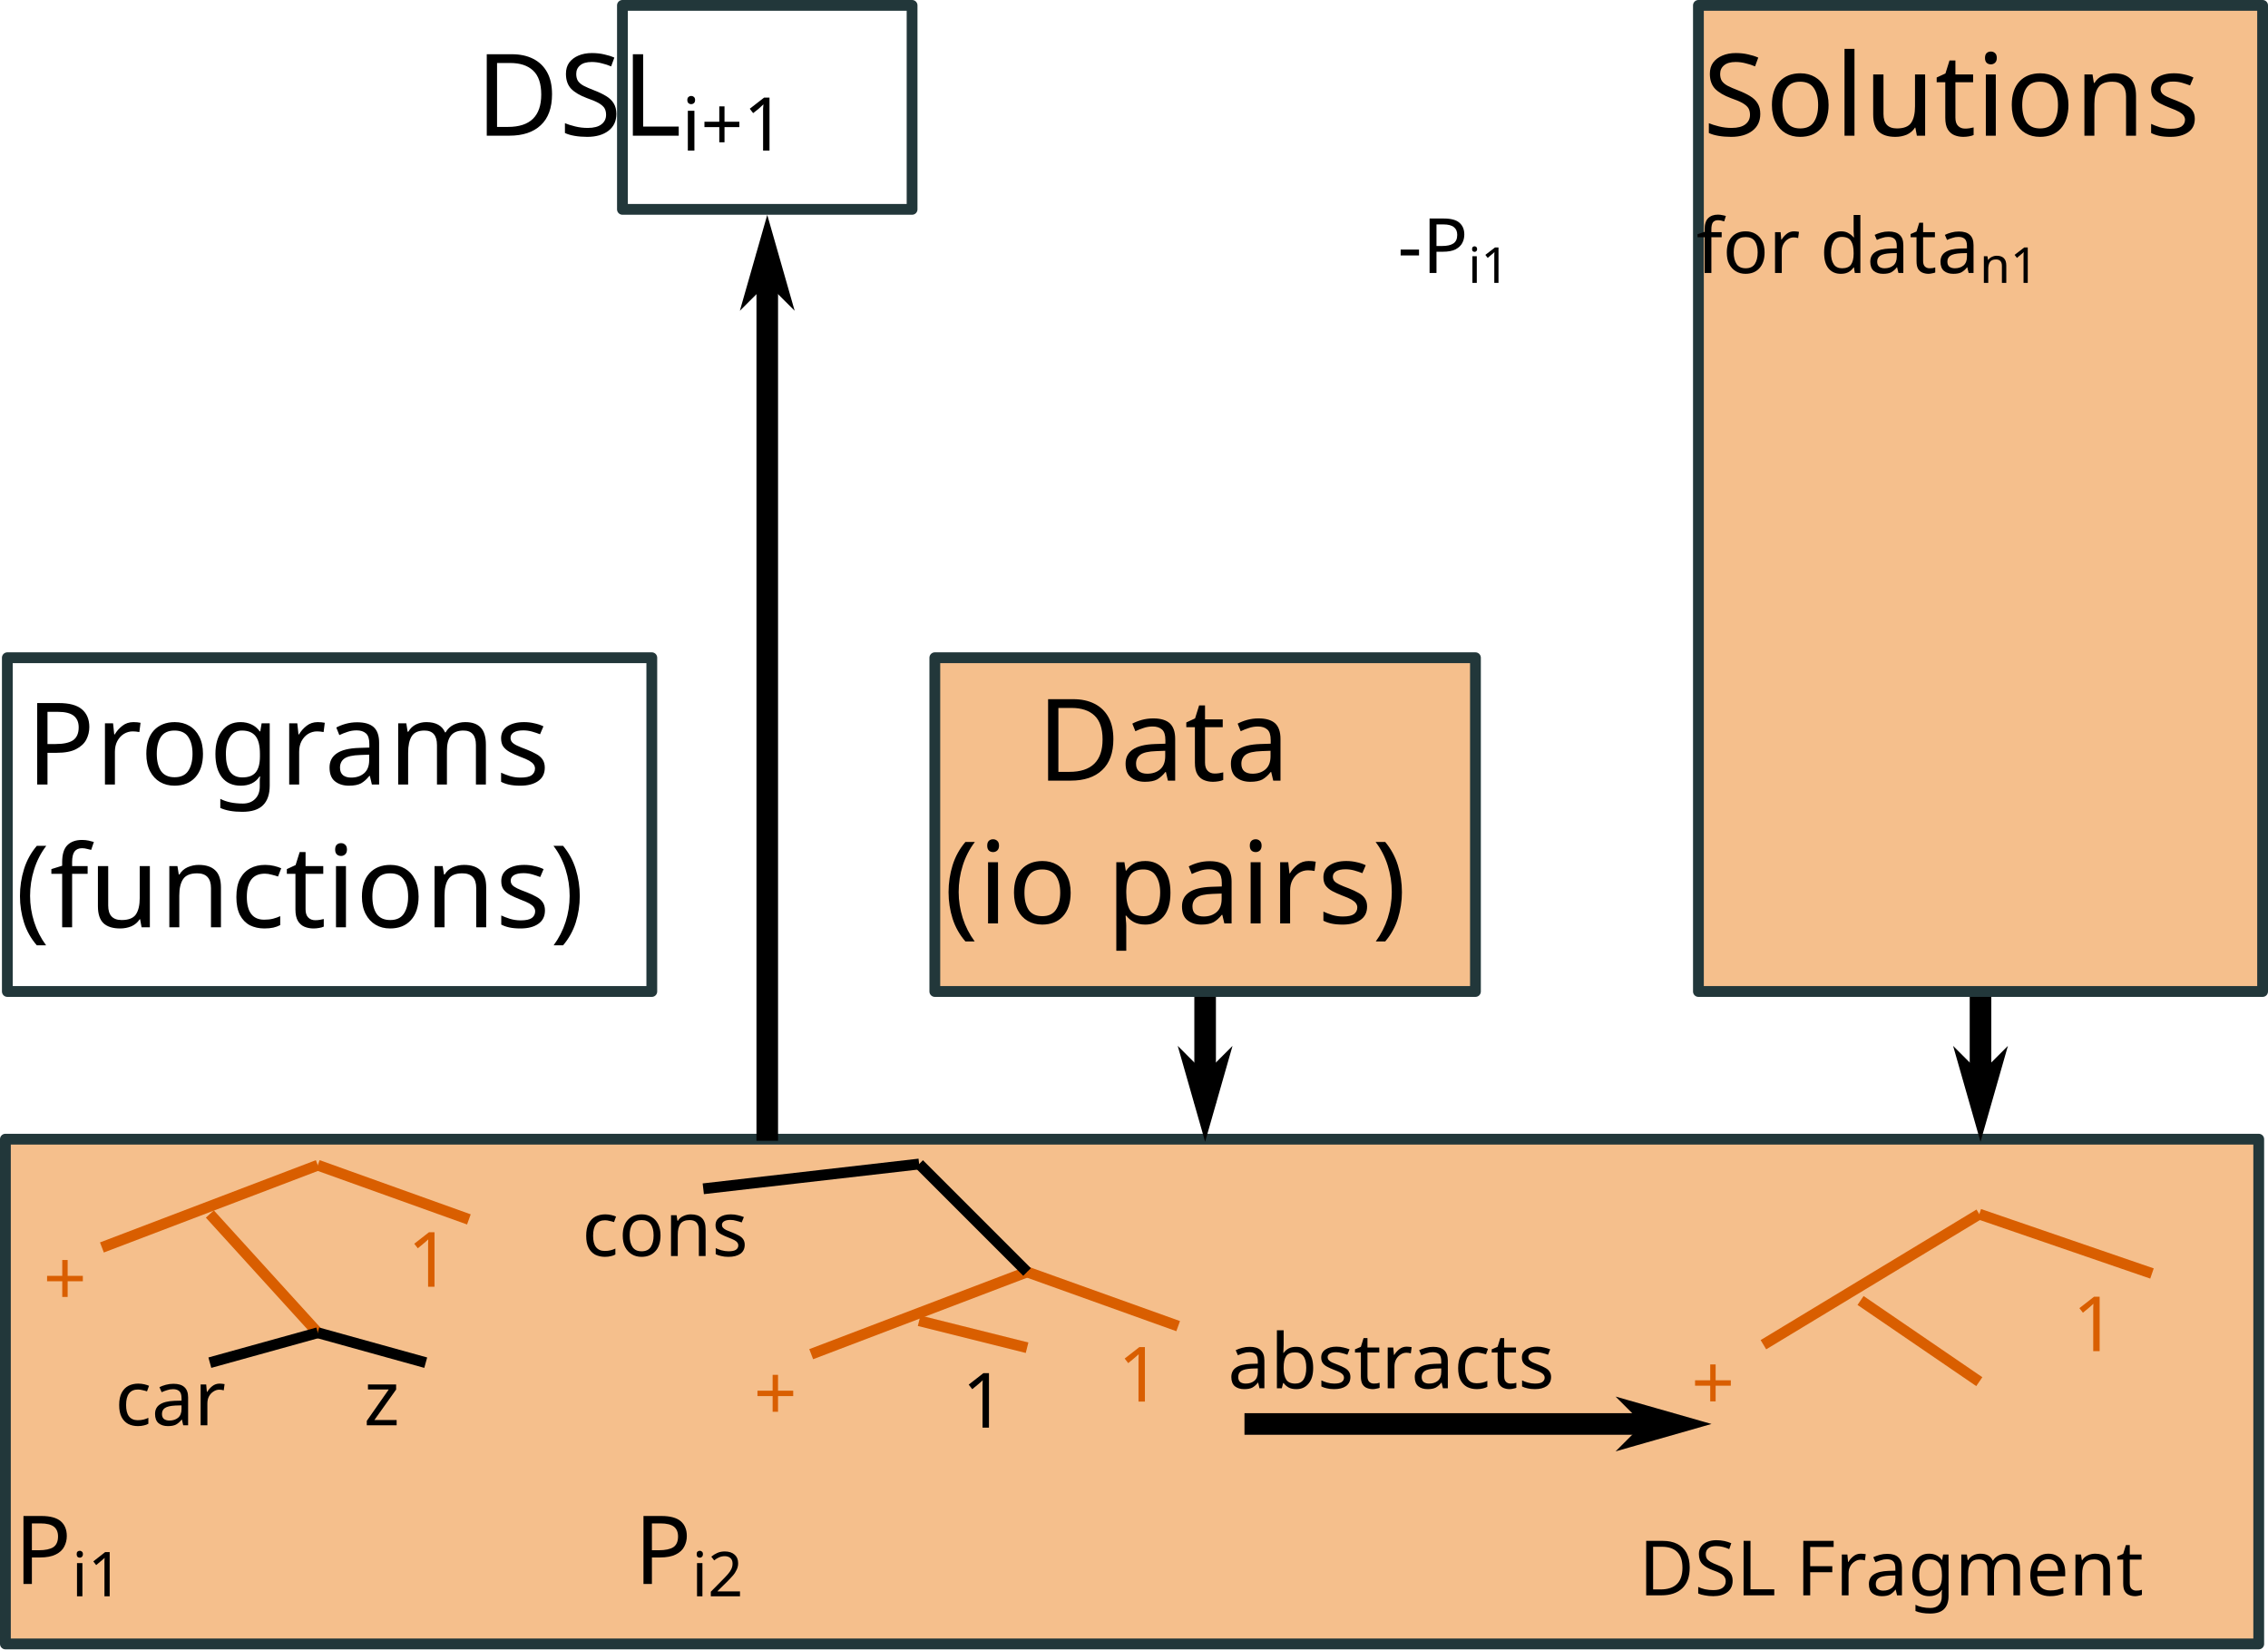
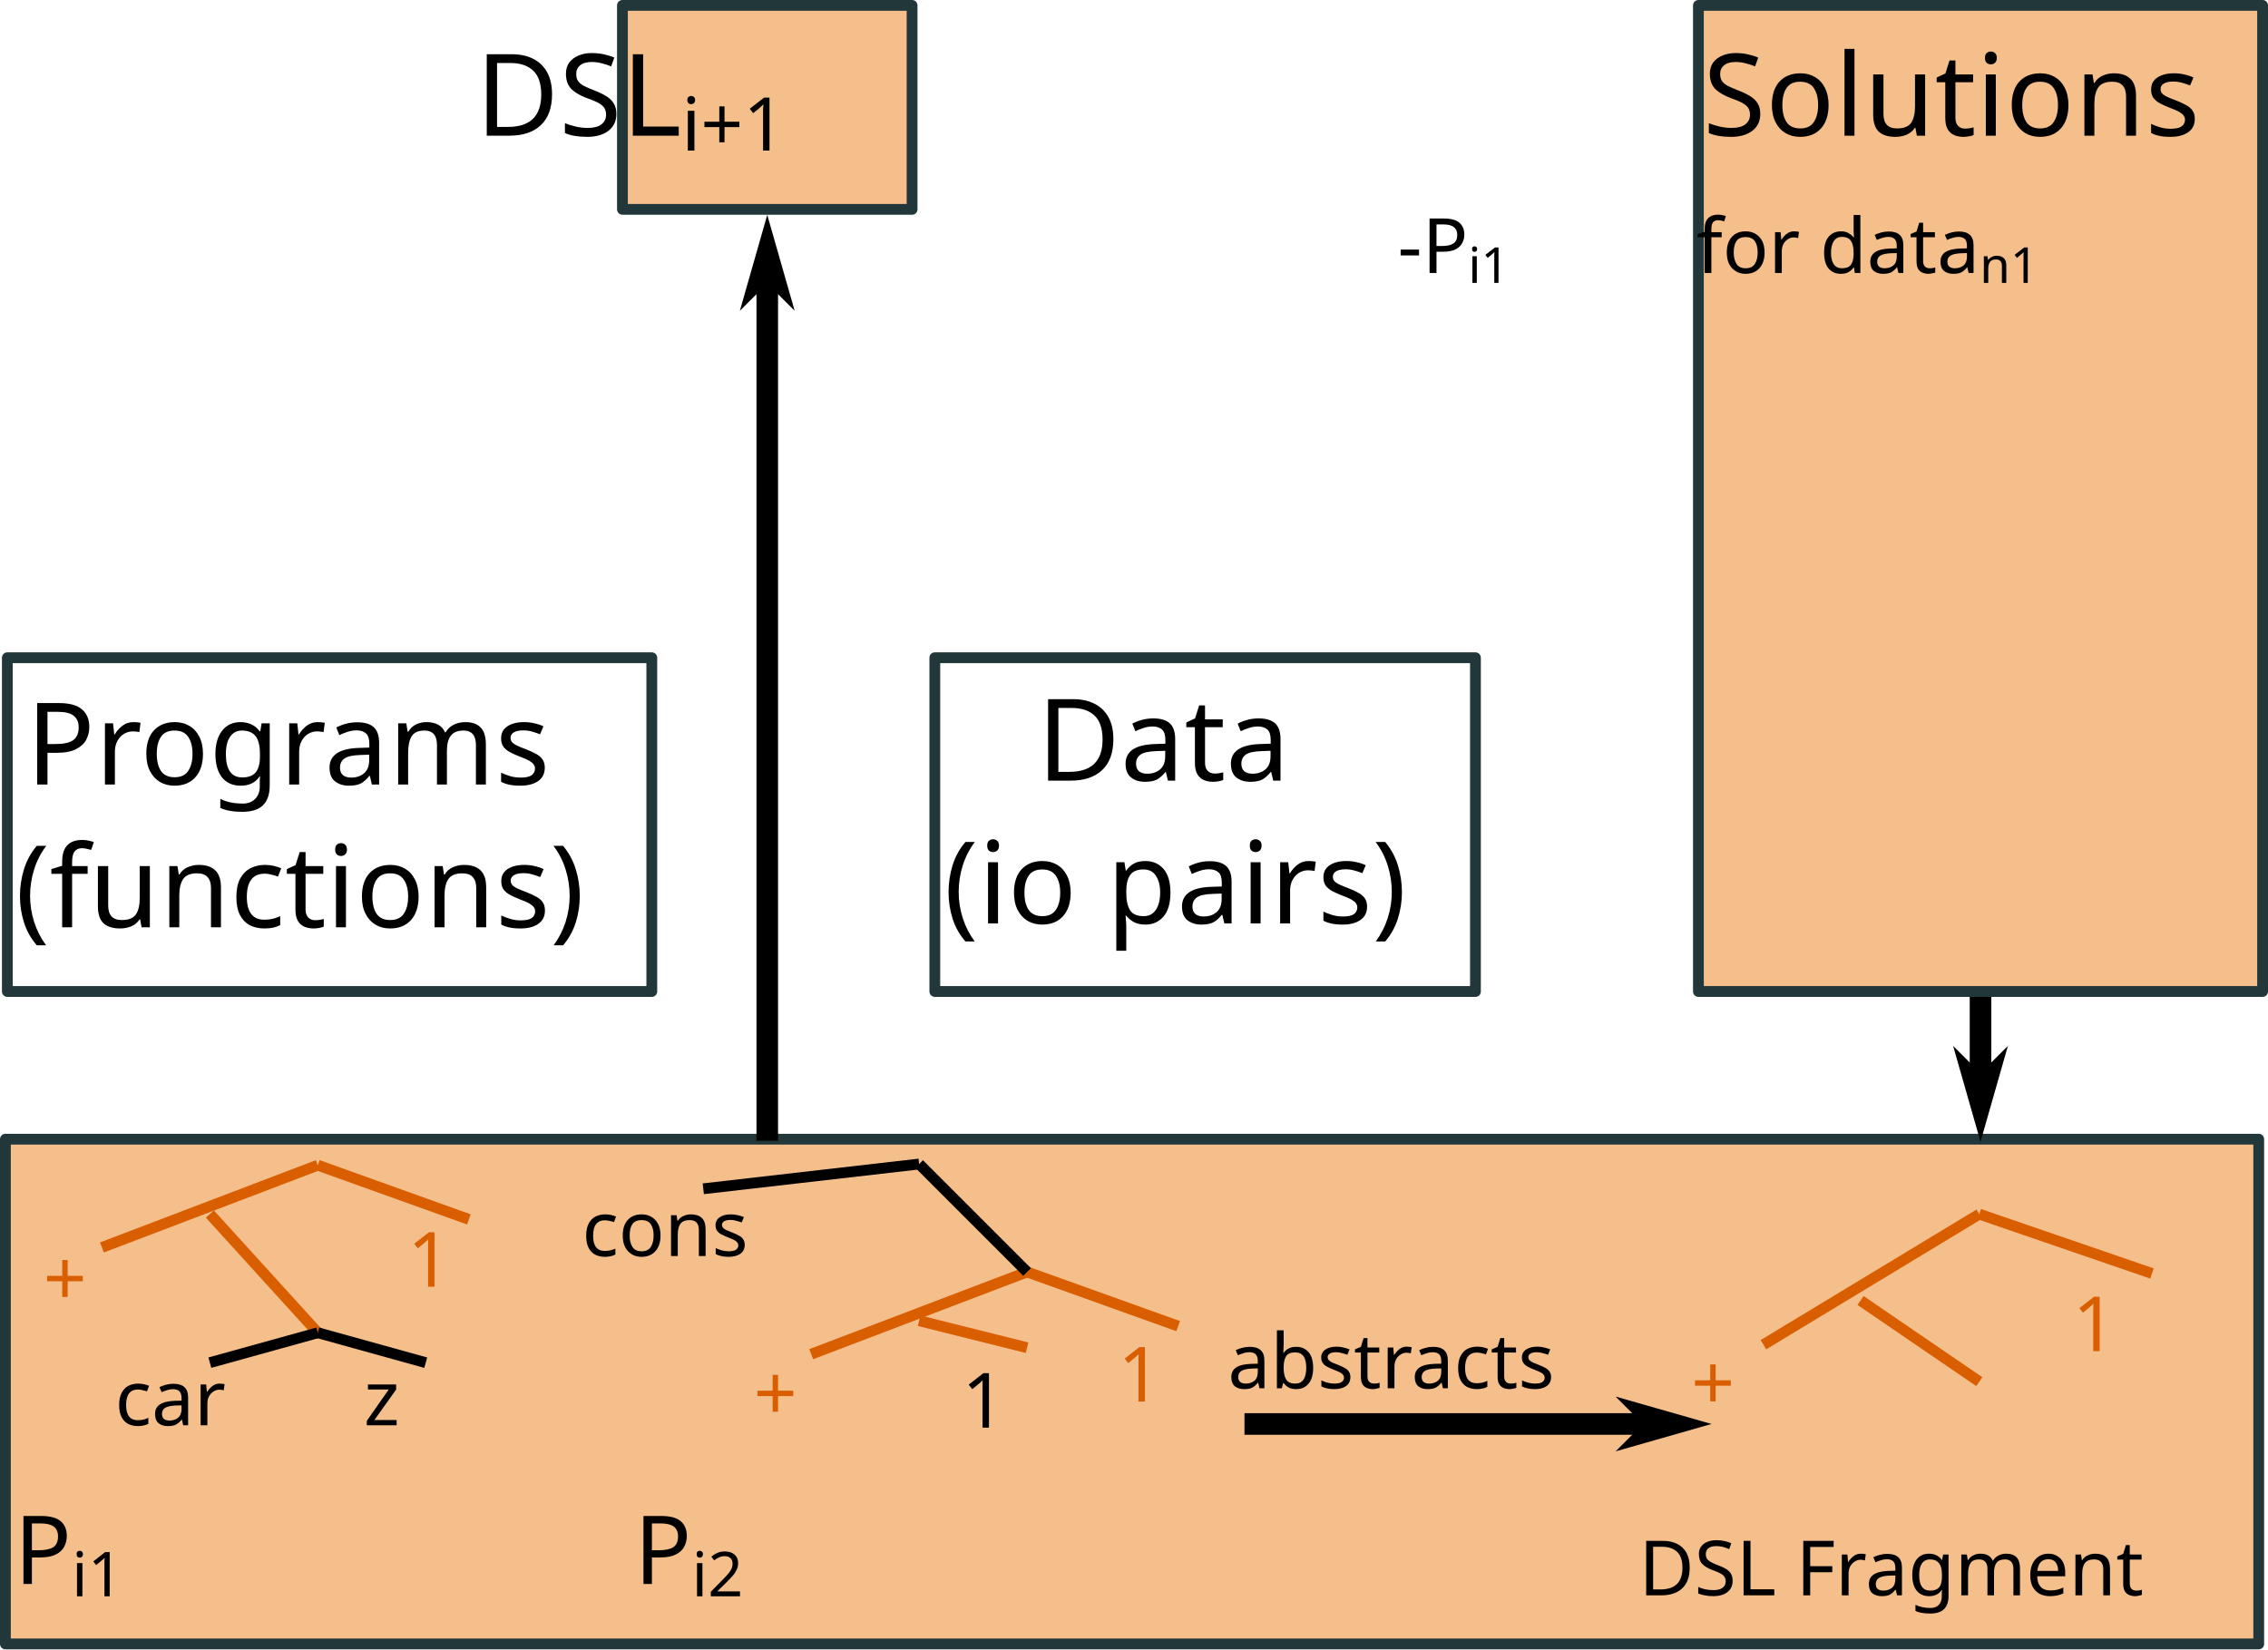
<svg xmlns="http://www.w3.org/2000/svg" width="210.132mm" height="152.83mm" viewBox="0 0 210.132 152.83" version="1.1" id="svg8">
  <defs id="defs2">
    <marker orient="auto" refY="0" refX="0" id="marker5282" style="overflow:visible">
      <path id="path5280" d="M 0,0 5,-5 -12.5,0 5,5 Z" style="fill:#000000;fill-opacity:1;fill-rule:evenodd;stroke:#000000;stroke-width:1pt;stroke-opacity:1" transform="matrix(-0.2,0,0,-0.2,-1.2,0)" />
    </marker>
    <marker style="overflow:visible" id="marker4383" refX="0" refY="0" orient="auto">
      <path transform="matrix(-0.2,0,0,-0.2,-1.2,0)" style="fill:#000000;fill-opacity:1;fill-rule:evenodd;stroke:#000000;stroke-width:1pt;stroke-opacity:1" d="M 0,0 5,-5 -12.5,0 5,5 Z" id="path4381" />
    </marker>
    <marker style="overflow:visible" id="marker4077" refX="0" refY="0" orient="auto">
      <path transform="matrix(-0.2,0,0,-0.2,-1.2,0)" style="fill:#000000;fill-opacity:1;fill-rule:evenodd;stroke:#000000;stroke-width:1pt;stroke-opacity:1" d="M 0,0 5,-5 -12.5,0 5,5 Z" id="path4075" />
-     </marker>
-     <marker orient="auto" refY="0" refX="0" id="Arrow1Send" style="overflow:visible">
-       <path id="path3466" d="M 0,0 5,-5 -12.5,0 5,5 Z" style="fill:#000000;fill-opacity:1;fill-rule:evenodd;stroke:#000000;stroke-width:1pt;stroke-opacity:1" transform="matrix(-0.2,0,0,-0.2,-1.2,0)" />
    </marker>
    <marker orient="auto" refY="0" refX="0" id="Arrow2Sstart" style="overflow:visible">
      <path id="path3481" style="fill:#000000;fill-opacity:1;fill-rule:evenodd;stroke:#000000;stroke-width:0.625;stroke-linejoin:round;stroke-opacity:1" d="M 8.719,4.034 -2.207,0.016 8.719,-4.002 c -1.745,2.372 -1.735,5.617 -6e-7,8.035 z" transform="matrix(0.3,0,0,0.3,-0.69,0)" />
    </marker>
    <marker orient="auto" refY="0" refX="0" id="Arrow1Mend" style="overflow:visible">
      <path id="path3460" d="M 0,0 5,-5 -12.5,0 5,5 Z" style="fill:#000000;fill-opacity:1;fill-rule:evenodd;stroke:#000000;stroke-width:1pt;stroke-opacity:1" transform="matrix(-0.4,0,0,-0.4,-4,0)" />
    </marker>
    <marker style="overflow:visible" id="marker7362" refX="0" refY="0" orient="auto">
      <path transform="matrix(-0.4,0,0,-0.4,-4,0)" style="fill:#000000;fill-opacity:1;fill-rule:evenodd;stroke:#000000;stroke-width:1pt;stroke-opacity:1" d="M 0,0 5,-5 -12.5,0 5,5 Z" id="path7360" />
    </marker>
    <marker orient="auto" refY="0" refX="0" id="Arrow1Mstart" style="overflow:visible">
      <path id="path981" d="M 0,0 5,-5 -12.5,0 5,5 Z" style="fill:#eb801a;fill-opacity:1;fill-rule:evenodd;stroke:#eb801a;stroke-width:1pt;stroke-opacity:1" transform="matrix(0.4,0,0,0.4,4,0)" />
    </marker>
    <marker orient="auto" refY="0" refX="0" id="Arrow2Lstart" style="overflow:visible">
      <path id="path993" style="fill:#000000;fill-opacity:1;fill-rule:evenodd;stroke:#000000;stroke-width:0.625;stroke-linejoin:round;stroke-opacity:1" d="M 8.719,4.034 -2.207,0.016 8.719,-4.002 c -1.745,2.372 -1.735,5.617 -6e-7,8.035 z" transform="matrix(1.1,0,0,1.1,1.1,0)" />
    </marker>
    <marker orient="auto" refY="0" refX="0" id="Arrow1Sstart" style="overflow:visible">
      <path id="path987" d="M 0,0 5,-5 -12.5,0 5,5 Z" style="fill:#eb801a;fill-opacity:1;fill-rule:evenodd;stroke:#eb801a;stroke-width:1pt;stroke-opacity:1" transform="matrix(0.2,0,0,0.2,1.2,0)" />
    </marker>
    <marker orient="auto" refY="0" refX="0" id="Arrow2Lend" style="overflow:visible">
      <path id="path996" style="fill:#000000;fill-opacity:1;fill-rule:evenodd;stroke:#000000;stroke-width:0.625;stroke-linejoin:round;stroke-opacity:1" d="M 8.719,4.034 -2.207,0.016 8.719,-4.002 c -1.745,2.372 -1.735,5.617 -6e-7,8.035 z" transform="matrix(-1.1,0,0,-1.1,-1.1,0)" />
    </marker>
    <marker orient="auto" refY="0" refX="0" id="Arrow1Lend" style="overflow:visible">
      <path id="path978" d="M 0,0 5,-5 -12.5,0 5,5 Z" style="fill:#eb801a;fill-opacity:1;fill-rule:evenodd;stroke:#eb801a;stroke-width:1pt;stroke-opacity:1" transform="matrix(-0.8,0,0,-0.8,-10,0)" />
    </marker>
    <marker style="overflow:visible" id="marker7362-7" refX="0" refY="0" orient="auto">
      <path transform="matrix(-0.4,0,0,-0.4,-4,0)" style="fill:#000000;fill-opacity:1;fill-rule:evenodd;stroke:#000000;stroke-width:1pt;stroke-opacity:1" d="M 0,0 5,-5 -12.5,0 5,5 Z" id="path7360-6" />
    </marker>
  </defs>
  <g id="layer1" transform="translate(0.3180358,-5.5253)" style="display:inline">
    <rect style="opacity:1;fill:#eb801a;fill-opacity:0.502;stroke:#22373a;stroke-width:1;stroke-linecap:square;stroke-linejoin:round;stroke-miterlimit:4;stroke-dasharray:none;stroke-dashoffset:0;stroke-opacity:1" id="rect2284" width="208.773" height="46.771" x="0.182" y="111.084" />
    <g id="g24110" transform="translate(2.741857,67.14423)">
      <g id="g24099">
        <g id="g23995" transform="translate(111.2282,-27.45096)">
          <path style="fill:none;stroke:#d95e00;stroke-width:1;stroke-linecap:butt;stroke-linejoin:miter;stroke-miterlimit:10;stroke-opacity:1" d="M 69.095,78.336 49.094,90.435" id="path13808" />
          <path style="fill:none;stroke:#d95e00;stroke-width:1;stroke-linecap:butt;stroke-linejoin:miter;stroke-miterlimit:10;stroke-opacity:1" d="m 69.095,78.336 16,5.5" id="path13810" />
          <path style="fill:none;stroke:#d95e00;stroke-width:1;stroke-linecap:butt;stroke-linejoin:miter;stroke-miterlimit:10;stroke-opacity:1" d="m 58.094,86.337 11.001,7.521" id="path13812" />
        </g>
        <text xml:space="preserve" style="font-style:normal;font-variant:normal;font-weight:normal;font-stretch:normal;font-size:4.233px;line-height:75%;font-family:serif;-inkscape-font-specification:serif;text-align:center;letter-spacing:0px;word-spacing:0px;text-anchor:middle;fill:#d95e00;fill-opacity:1;stroke:none;stroke-width:0.265px;stroke-linecap:butt;stroke-linejoin:miter;stroke-opacity:1" x="160.6" y="69.014" id="text24042">
          <tspan id="tspan24040" x="160.6" y="69.014" style="font-style:normal;font-variant:normal;font-weight:normal;font-stretch:normal;font-size:7.056px;font-family:'Fira Mono';-inkscape-font-specification:'Fira Mono, Normal';font-variant-ligatures:normal;font-variant-caps:normal;font-variant-numeric:normal;font-feature-settings:normal;text-align:center;writing-mode:lr-tb;text-anchor:middle;fill:#d95e00;fill-opacity:1;stroke-width:0.265px">+</tspan>
        </text>
        <text id="text24046" y="63.583" x="195.942" style="font-style:normal;font-variant:normal;font-weight:normal;font-stretch:normal;font-size:4.233px;line-height:75%;font-family:serif;-inkscape-font-specification:serif;text-align:center;letter-spacing:0px;word-spacing:0px;text-anchor:middle;fill:#d95e00;fill-opacity:1;stroke:none;stroke-width:0.265px;stroke-linecap:butt;stroke-linejoin:miter;stroke-opacity:1" xml:space="preserve">
          <tspan style="font-style:normal;font-variant:normal;font-weight:normal;font-stretch:normal;font-size:7.056px;font-family:'Fira Mono';-inkscape-font-specification:'Fira Mono, Normal';font-variant-ligatures:normal;font-variant-caps:normal;font-variant-numeric:normal;font-feature-settings:normal;text-align:center;writing-mode:lr-tb;text-anchor:middle;fill:#d95e00;fill-opacity:1;stroke-width:0.265px" y="63.583" x="195.942" id="tspan24044">1</tspan>
        </text>
      </g>
    </g>
    <g id="g24073" transform="translate(-11.26438,64.03396)">
      <path style="fill:none;stroke:#d95e00;stroke-width:1;stroke-linecap:butt;stroke-linejoin:miter;stroke-miterlimit:10;stroke-opacity:1" d="M 40.39,49.462 20.389,57.083" id="path13766" />
      <path style="fill:none;stroke:#d95e00;stroke-width:1;stroke-linecap:butt;stroke-linejoin:miter;stroke-miterlimit:10;stroke-opacity:1" d="M 40.39,49.462 54.389,54.484" id="path13768" />
      <path style="fill:none;stroke:#d95e00;stroke-width:1;stroke-linecap:butt;stroke-linejoin:miter;stroke-miterlimit:10;stroke-opacity:1" d="M 30.389,53.984 40.39,64.985" id="path13770" />
      <path style="fill:none;stroke:#000000;stroke-width:1;stroke-linecap:butt;stroke-linejoin:miter;stroke-miterlimit:10;stroke-opacity:1" d="M 40.39,64.985 30.389,67.759" id="path13784" />
      <path style="fill:none;stroke:#000000;stroke-width:1;stroke-linecap:butt;stroke-linejoin:miter;stroke-miterlimit:10;stroke-opacity:1" d="M 40.39,64.985 50.39,67.759" id="path13786" />
      <text id="text24013" y="62.45" x="20.818" style="font-style:normal;font-variant:normal;font-weight:normal;font-stretch:normal;font-size:4.233px;line-height:75%;font-family:serif;-inkscape-font-specification:serif;text-align:center;letter-spacing:0px;word-spacing:0px;text-anchor:middle;fill:#d95e00;fill-opacity:1;stroke:none;stroke-width:0.265px;stroke-linecap:butt;stroke-linejoin:miter;stroke-opacity:1" xml:space="preserve">
        <tspan style="font-style:normal;font-variant:normal;font-weight:normal;font-stretch:normal;font-size:7.056px;font-family:'Fira Mono';-inkscape-font-specification:'Fira Mono, Normal';font-variant-ligatures:normal;font-variant-caps:normal;font-variant-numeric:normal;font-feature-settings:normal;text-align:center;writing-mode:lr-tb;text-anchor:middle;fill:#d95e00;fill-opacity:1;stroke-width:0.265px" y="62.45" x="20.818" id="tspan24011">+</tspan>
      </text>
      <text xml:space="preserve" style="font-style:normal;font-variant:normal;font-weight:normal;font-stretch:normal;font-size:4.233px;line-height:75%;font-family:serif;-inkscape-font-specification:serif;text-align:center;letter-spacing:0px;word-spacing:0px;text-anchor:middle;fill:#000000;fill-opacity:1;stroke:none;stroke-width:0.265px;stroke-linecap:butt;stroke-linejoin:miter;stroke-opacity:1" x="30.578" y="73.558" id="text24017">
        <tspan id="tspan24015" x="30.578" y="73.558" style="font-style:normal;font-variant:normal;font-weight:normal;font-stretch:normal;font-size:7.056px;font-family:'Fira Mono';-inkscape-font-specification:'Fira Mono, Normal';font-variant-ligatures:normal;font-variant-caps:normal;font-variant-numeric:normal;font-feature-settings:normal;text-align:center;writing-mode:lr-tb;text-anchor:middle;stroke-width:0.265px">car</tspan>
      </text>
      <text id="text24021" y="73.558" x="50.158" style="font-style:normal;font-variant:normal;font-weight:normal;font-stretch:normal;font-size:4.233px;line-height:75%;font-family:serif;-inkscape-font-specification:serif;text-align:center;letter-spacing:0px;word-spacing:0px;text-anchor:middle;fill:#000000;fill-opacity:1;stroke:none;stroke-width:0.265px;stroke-linecap:butt;stroke-linejoin:miter;stroke-opacity:1" xml:space="preserve">
        <tspan style="font-style:normal;font-variant:normal;font-weight:normal;font-stretch:normal;font-size:7.056px;font-family:'Fira Mono';-inkscape-font-specification:'Fira Mono, Normal';font-variant-ligatures:normal;font-variant-caps:normal;font-variant-numeric:normal;font-feature-settings:normal;text-align:center;writing-mode:lr-tb;text-anchor:middle;stroke-width:0.265px" y="73.558" x="50.158" id="tspan24019">z</tspan>
      </text>
      <text xml:space="preserve" style="font-style:normal;font-variant:normal;font-weight:normal;font-stretch:normal;font-size:4.233px;line-height:75%;font-family:serif;-inkscape-font-specification:serif;text-align:center;letter-spacing:0px;word-spacing:0px;text-anchor:middle;fill:#d95e00;fill-opacity:1;stroke:none;stroke-width:0.265px;stroke-linecap:butt;stroke-linejoin:miter;stroke-opacity:1" x="54.573" y="60.723" id="text24025">
        <tspan id="tspan24023" x="54.573" y="60.723" style="font-style:normal;font-variant:normal;font-weight:normal;font-stretch:normal;font-size:7.056px;font-family:'Fira Mono';-inkscape-font-specification:'Fira Mono, Normal';font-variant-ligatures:normal;font-variant-caps:normal;font-variant-numeric:normal;font-feature-settings:normal;text-align:center;writing-mode:lr-tb;text-anchor:middle;fill:#d95e00;fill-opacity:1;stroke-width:0.265px">1</tspan>
      </text>
    </g>
    <g id="g24089" transform="translate(-25.89347,63.5652)">
      <g transform="translate(51.63944,77.00694)" id="g24009">
        <path id="path13738" d="M 69.095,-17.185 49.094,-9.566" style="fill:none;stroke:#d95e00;stroke-width:1;stroke-linecap:butt;stroke-linejoin:miter;stroke-miterlimit:10;stroke-opacity:1" />
        <path id="path13740" d="m 69.095,-17.185 13.999,5.02" style="fill:none;stroke:#d95e00;stroke-width:1;stroke-linecap:butt;stroke-linejoin:miter;stroke-miterlimit:10;stroke-opacity:1" />
        <path id="path13742" d="m 59.095,-12.665 10,2.5" style="fill:none;stroke:#d95e00;stroke-width:1;stroke-linecap:butt;stroke-linejoin:miter;stroke-miterlimit:10;stroke-opacity:1" />
        <path id="path13744" d="M 69.095,-17.185 59.095,-27.186" style="fill:none;stroke:#000000;stroke-width:1;stroke-linecap:butt;stroke-linejoin:miter;stroke-miterlimit:10;stroke-opacity:1" />
        <path id="path13756" d="m 59.095,-27.186 -19.999,2.294" style="fill:none;stroke:#000000;stroke-width:1;stroke-linecap:butt;stroke-linejoin:miter;stroke-miterlimit:10;stroke-opacity:1" />
      </g>
      <text xml:space="preserve" style="font-style:normal;font-variant:normal;font-weight:normal;font-stretch:normal;font-size:4.233px;line-height:75%;font-family:serif;-inkscape-font-specification:serif;text-align:center;letter-spacing:0px;word-spacing:0px;text-anchor:middle;fill:#d95e00;fill-opacity:1;stroke:none;stroke-width:0.265px;stroke-linecap:butt;stroke-linejoin:miter;stroke-opacity:1" x="101.266" y="73.558" id="text24034">
        <tspan id="tspan24032" x="101.266" y="73.558" style="font-style:normal;font-variant:normal;font-weight:normal;font-stretch:normal;font-size:7.056px;font-family:'Fira Mono';-inkscape-font-specification:'Fira Mono, Normal';font-variant-ligatures:normal;font-variant-caps:normal;font-variant-numeric:normal;font-feature-settings:normal;text-align:center;writing-mode:lr-tb;text-anchor:middle;fill:#d95e00;fill-opacity:1;stroke-width:0.265px">+</tspan>
      </text>
      <text id="text24038" y="71.831" x="135.021" style="font-style:normal;font-variant:normal;font-weight:normal;font-stretch:normal;font-size:4.233px;line-height:75%;font-family:serif;-inkscape-font-specification:serif;text-align:center;letter-spacing:0px;word-spacing:0px;text-anchor:middle;fill:#d95e00;fill-opacity:1;stroke:none;stroke-width:0.265px;stroke-linecap:butt;stroke-linejoin:miter;stroke-opacity:1" xml:space="preserve">
        <tspan style="font-style:normal;font-variant:normal;font-weight:normal;font-stretch:normal;font-size:7.056px;font-family:'Fira Mono';-inkscape-font-specification:'Fira Mono, Normal';font-variant-ligatures:normal;font-variant-caps:normal;font-variant-numeric:normal;font-feature-settings:normal;text-align:center;writing-mode:lr-tb;text-anchor:middle;fill:#d95e00;fill-opacity:1;stroke-width:0.265px" y="71.831" x="135.021" id="tspan24036">1</tspan>
      </text>
      <text xml:space="preserve" style="font-style:normal;font-variant:normal;font-weight:normal;font-stretch:normal;font-size:4.233px;line-height:75%;font-family:serif;-inkscape-font-specification:serif;text-align:center;letter-spacing:0px;word-spacing:0px;text-anchor:middle;fill:#000000;fill-opacity:1;stroke:none;stroke-width:0.265px;stroke-linecap:butt;stroke-linejoin:miter;stroke-opacity:1" x="120.572" y="74.247" id="text24050">
        <tspan id="tspan24048" x="120.572" y="74.247" style="font-style:normal;font-variant:normal;font-weight:normal;font-stretch:normal;font-size:7.056px;font-family:'Fira Mono';-inkscape-font-specification:'Fira Mono, Normal';font-variant-ligatures:normal;font-variant-caps:normal;font-variant-numeric:normal;font-feature-settings:normal;text-align:center;writing-mode:lr-tb;text-anchor:middle;stroke-width:0.265px">1</tspan>
      </text>
      <text id="text24054" y="58.345" x="91.044" style="font-style:normal;font-variant:normal;font-weight:normal;font-stretch:normal;font-size:4.233px;line-height:75%;font-family:serif;-inkscape-font-specification:serif;text-align:center;letter-spacing:0px;word-spacing:0px;text-anchor:middle;fill:#000000;fill-opacity:1;stroke:none;stroke-width:0.265px;stroke-linecap:butt;stroke-linejoin:miter;stroke-opacity:1" xml:space="preserve">
        <tspan style="font-style:normal;font-variant:normal;font-weight:normal;font-stretch:normal;font-size:7.056px;font-family:'Fira Mono';-inkscape-font-specification:'Fira Mono, Normal';font-variant-ligatures:normal;font-variant-caps:normal;font-variant-numeric:normal;font-feature-settings:normal;text-align:center;writing-mode:lr-tb;text-anchor:middle;stroke-width:0.265px" y="58.345" x="91.044" id="tspan24052">cons</tspan>
      </text>
    </g>
    <text xml:space="preserve" style="font-style:normal;font-variant:normal;font-weight:300;font-stretch:normal;font-size:8.819px;line-height:75%;font-family:'Fira Sans';-inkscape-font-specification:'Fira Sans, Light';font-variant-ligatures:normal;font-variant-caps:normal;font-variant-numeric:normal;font-feature-settings:normal;text-align:center;letter-spacing:0px;word-spacing:0px;writing-mode:lr-tb;text-anchor:middle;fill:#000000;fill-opacity:1;stroke:none;stroke-width:0.265px;stroke-linecap:butt;stroke-linejoin:miter;stroke-opacity:1" x="26.507" y="152.295" id="text24114">
      <tspan id="tspan24112" x="26.507" y="152.295" style="font-style:normal;font-variant:normal;font-weight:300;font-stretch:normal;font-size:8.819px;font-family:'Fira Sans';-inkscape-font-specification:'Fira Sans, Light';font-variant-ligatures:normal;font-variant-caps:normal;font-variant-numeric:normal;font-feature-settings:normal;text-align:center;writing-mode:lr-tb;text-anchor:middle;stroke-width:0.265px">P<tspan id="tspan2132" style="font-size:65%;baseline-shift:sub">i<tspan id="tspan2134">1</tspan>
        </tspan>
      </tspan>
    </text>
    <text id="text24118" y="152.295" x="83.954" style="font-style:normal;font-variant:normal;font-weight:300;font-stretch:normal;font-size:8.819px;line-height:75%;font-family:'Fira Sans';-inkscape-font-specification:'Fira Sans, Light';font-variant-ligatures:normal;font-variant-caps:normal;font-variant-numeric:normal;font-feature-settings:normal;text-align:center;letter-spacing:0px;word-spacing:0px;writing-mode:lr-tb;text-anchor:middle;fill:#000000;fill-opacity:1;stroke:none;stroke-width:0.265px;stroke-linecap:butt;stroke-linejoin:miter;stroke-opacity:1" xml:space="preserve">
      <tspan style="font-style:normal;font-variant:normal;font-weight:300;font-stretch:normal;font-size:8.819px;font-family:'Fira Sans';-inkscape-font-specification:'Fira Sans, Light';font-variant-ligatures:normal;font-variant-caps:normal;font-variant-numeric:normal;font-feature-settings:normal;text-align:center;writing-mode:lr-tb;text-anchor:middle;stroke-width:0.265px" y="152.295" x="83.954" id="tspan24116">P<tspan id="tspan2136" style="font-size:65%;baseline-shift:sub">i<tspan id="tspan2138">2</tspan>
        </tspan>
      </tspan>
    </text>
    <text xml:space="preserve" style="font-style:normal;font-variant:normal;font-weight:300;font-stretch:normal;font-size:8.819px;line-height:75%;font-family:'Fira Sans';-inkscape-font-specification:'Fira Sans, Light';font-variant-ligatures:normal;font-variant-caps:normal;font-variant-numeric:normal;font-feature-settings:normal;text-align:center;letter-spacing:0px;word-spacing:0px;writing-mode:lr-tb;text-anchor:middle;fill:#000000;fill-opacity:1;stroke:none;stroke-width:0.265px;stroke-linecap:butt;stroke-linejoin:miter;stroke-opacity:1" x="180.632" y="153.353" id="text24122">
      <tspan x="180.632" y="153.353" style="font-style:normal;font-variant:normal;font-weight:300;font-stretch:normal;font-size:7.056px;font-family:'Fira Sans';-inkscape-font-specification:'Fira Sans, Light';font-variant-ligatures:normal;font-variant-caps:normal;font-variant-numeric:normal;font-feature-settings:normal;text-align:center;writing-mode:lr-tb;text-anchor:middle;stroke-width:0.265px" id="tspan24124">DSL Fragment</tspan>
    </text>
    <g id="g7476" transform="translate(0,9.996005)">
      <path id="path5278" d="m 114.984,127.477 h 39.699" style="fill:none;fill-rule:evenodd;stroke:#000000;stroke-width:2;stroke-linecap:butt;stroke-linejoin:miter;stroke-miterlimit:4;stroke-dasharray:none;stroke-opacity:1;marker-end:url(#marker5282)" />
      <text xml:space="preserve" style="font-style:normal;font-variant:normal;font-weight:300;font-stretch:normal;font-size:8.819px;line-height:75%;font-family:'Fira Sans';-inkscape-font-specification:'Fira Sans, Light';font-variant-ligatures:normal;font-variant-caps:normal;font-variant-numeric:normal;font-feature-settings:normal;text-align:center;letter-spacing:0px;word-spacing:0px;writing-mode:lr-tb;text-anchor:middle;fill:#000000;fill-opacity:1;stroke:none;stroke-width:0.265px;stroke-linecap:butt;stroke-linejoin:miter;stroke-opacity:1" x="136.597" y="124.173" id="text6390">
        <tspan x="136.597" y="124.173" style="font-style:normal;font-variant:normal;font-weight:300;font-stretch:normal;font-size:7.056px;font-family:'Fira Sans';-inkscape-font-specification:'Fira Sans, Light';font-variant-ligatures:normal;font-variant-caps:normal;font-variant-numeric:normal;font-feature-settings:normal;text-align:center;writing-mode:lr-tb;text-anchor:middle;stroke-width:0.265px" id="tspan6388">abstracts</tspan>
      </text>
    </g>
    <path id="path4379" d="M 70.769,111.228 V 29.007" style="fill:none;fill-rule:evenodd;stroke:#000000;stroke-width:2;stroke-linecap:butt;stroke-linejoin:miter;stroke-miterlimit:4;stroke-dasharray:none;stroke-opacity:1;marker-end:url(#marker4383)" />
    <path id="path4073" d="m 183.178,97.16 v 10.594" style="fill:none;fill-rule:evenodd;stroke:#000000;stroke-width:2;stroke-linecap:butt;stroke-linejoin:miter;stroke-miterlimit:4;stroke-dasharray:none;stroke-opacity:1;marker-end:url(#marker4077)" />
-     <path style="fill:none;fill-rule:evenodd;stroke:#000000;stroke-width:2;stroke-linecap:butt;stroke-linejoin:miter;stroke-miterlimit:4;stroke-dasharray:none;stroke-opacity:1;marker-end:url(#Arrow1Send)" d="m 111.338,97.16 v 10.594" id="path3425" />
    <rect y="6.025" x="157.042" height="91.373" width="52.272" id="rect936" style="opacity:1;fill:#eb801a;fill-opacity:0.502;stroke:#22373a;stroke-width:1;stroke-linecap:square;stroke-linejoin:round;stroke-miterlimit:4;stroke-dasharray:none;stroke-dashoffset:0;stroke-opacity:1" />
-     <rect style="opacity:1;fill:#eb801a;fill-opacity:0.502;stroke:#22373a;stroke-width:1;stroke-linecap:square;stroke-linejoin:round;stroke-miterlimit:4;stroke-dasharray:none;stroke-dashoffset:0;stroke-opacity:1" id="rect916" width="50.089" height="30.926" x="86.294" y="66.472" />
-     <rect y="6.025" x="57.351" height="18.899" width="26.836" id="rect4582" style="opacity:1;fill:none;fill-opacity:0.502;stroke:#22373a;stroke-width:1;stroke-linecap:square;stroke-linejoin:round;stroke-miterlimit:4;stroke-dasharray:none;stroke-dashoffset:0;stroke-opacity:1" />
+     <rect style="opacity:1;fill:none;fill-opacity:0.502;stroke:#22373a;stroke-width:1;stroke-linecap:square;stroke-linejoin:round;stroke-miterlimit:4;stroke-dasharray:none;stroke-dashoffset:0;stroke-opacity:1" id="rect916" width="50.089" height="30.926" x="86.294" y="66.472" />
+     <rect y="6.025" x="57.351" height="18.899" width="26.836" id="rect4582" style="opacity:1;fill:#eb801a;fill-opacity:0.502;stroke:#22373a;stroke-width:1;stroke-linecap:square;stroke-linejoin:round;stroke-miterlimit:4;stroke-dasharray:none;stroke-dashoffset:0;stroke-opacity:1" />
    <text xml:space="preserve" style="font-style:normal;font-variant:normal;font-weight:normal;font-stretch:normal;font-size:4.233px;line-height:75%;font-family:serif;-inkscape-font-specification:serif;text-align:center;letter-spacing:0px;word-spacing:0px;text-anchor:middle;fill:#000000;fill-opacity:1;stroke:none;stroke-width:0.265px;stroke-linecap:butt;stroke-linejoin:miter;stroke-opacity:1" x="70.496" y="18.099" id="text888">
      <tspan id="tspan886" x="70.496" y="18.099" style="font-style:normal;font-variant:normal;font-weight:300;font-stretch:normal;font-size:10.583px;font-family:'Fira Sans';-inkscape-font-specification:'Fira Sans, Light';font-variant-ligatures:normal;font-variant-caps:normal;font-variant-numeric:normal;font-feature-settings:normal;text-align:center;writing-mode:lr-tb;text-anchor:middle;stroke-width:0.265px">DSL<tspan style="font-size:65%;baseline-shift:sub" id="tspan906">i+1</tspan>
      </tspan>
    </text>
    <text id="text892" y="78.22" x="30.218" style="font-style:normal;font-variant:normal;font-weight:normal;font-stretch:normal;font-size:4.233px;line-height:75%;font-family:serif;-inkscape-font-specification:serif;text-align:center;letter-spacing:0px;word-spacing:0px;text-anchor:middle;fill:#000000;fill-opacity:1;stroke:none;stroke-width:0.265px;stroke-linecap:butt;stroke-linejoin:miter;stroke-opacity:1" xml:space="preserve">
      <tspan style="font-style:normal;font-variant:normal;font-weight:300;font-stretch:normal;font-size:10.583px;line-height:125%;font-family:'Fira Sans';-inkscape-font-specification:'Fira Sans, Light';font-variant-ligatures:normal;font-variant-caps:normal;font-variant-numeric:normal;font-feature-settings:normal;text-align:center;writing-mode:lr-tb;text-anchor:middle;stroke-width:0.265px" y="78.22" x="30.218" id="tspan890">Programs</tspan>
      <tspan style="font-style:normal;font-variant:normal;font-weight:300;font-stretch:normal;font-size:10.583px;line-height:125%;font-family:'Fira Sans';-inkscape-font-specification:'Fira Sans, Light';font-variant-ligatures:normal;font-variant-caps:normal;font-variant-numeric:normal;font-feature-settings:normal;text-align:center;writing-mode:lr-tb;text-anchor:middle;stroke-width:0.265px" y="91.449" x="30.218" id="tspan898">(functions)</tspan>
    </text>
    <rect y="66.472" x="0.362" height="30.926" width="59.71" id="rect914" style="opacity:1;fill:none;fill-opacity:1;stroke:#22373a;stroke-width:1;stroke-linecap:square;stroke-linejoin:round;stroke-miterlimit:4;stroke-dasharray:none;stroke-dashoffset:0;stroke-opacity:1" />
    <text xml:space="preserve" style="font-style:normal;font-variant:normal;font-weight:normal;font-stretch:normal;font-size:4.233px;line-height:75%;font-family:serif;-inkscape-font-specification:serif;text-align:center;letter-spacing:0px;word-spacing:0px;text-anchor:middle;fill:#000000;fill-opacity:1;stroke:none;stroke-width:0.265px;stroke-linecap:butt;stroke-linejoin:miter;stroke-opacity:1" x="111.322" y="77.86" id="text896">
      <tspan id="tspan894" x="111.322" y="77.86" style="font-style:normal;font-variant:normal;font-weight:300;font-stretch:normal;font-size:10.583px;line-height:125%;font-family:'Fira Sans';-inkscape-font-specification:'Fira Sans, Light';font-variant-ligatures:normal;font-variant-caps:normal;font-variant-numeric:normal;font-feature-settings:normal;text-align:center;writing-mode:lr-tb;text-anchor:middle;stroke-width:0.265px">Data</tspan>
      <tspan x="111.322" y="91.089" style="font-style:normal;font-variant:normal;font-weight:300;font-stretch:normal;font-size:10.583px;line-height:125%;font-family:'Fira Sans';-inkscape-font-specification:'Fira Sans, Light';font-variant-ligatures:normal;font-variant-caps:normal;font-variant-numeric:normal;font-feature-settings:normal;text-align:center;writing-mode:lr-tb;text-anchor:middle;stroke-width:0.265px" id="tspan900">(io pairs)</tspan>
    </text>
    <text xml:space="preserve" style="font-style:normal;font-variant:normal;font-weight:normal;font-stretch:normal;font-size:4.233px;line-height:75%;font-family:serif;-inkscape-font-specification:serif;text-align:center;letter-spacing:0px;word-spacing:0px;text-anchor:middle;fill:#000000;fill-opacity:1;stroke:none;stroke-width:0.265px;stroke-linecap:butt;stroke-linejoin:miter;stroke-opacity:1" x="183.236" y="18.099" id="text965">
      <tspan id="tspan963" x="183.236" y="18.099" style="font-style:normal;font-variant:normal;font-weight:300;font-stretch:normal;font-size:10.583px;font-family:'Fira Sans';-inkscape-font-specification:'Fira Sans, Light';font-variant-ligatures:normal;font-variant-caps:normal;font-variant-numeric:normal;font-feature-settings:normal;text-align:center;writing-mode:lr-tb;text-anchor:middle;stroke-width:0.265px">Solutions</tspan>
    </text>
    <g id="g8439" style="display:inline">
      <g id="g8381" style="display:inline" />
      <g id="g8395" style="display:inline">
        <text id="text8393" y="30.82" x="181.652" style="font-style:normal;font-variant:normal;font-weight:normal;font-stretch:normal;font-size:4.233px;line-height:75%;font-family:serif;-inkscape-font-specification:serif;text-align:center;letter-spacing:0px;word-spacing:0px;text-anchor:middle;fill:#000000;fill-opacity:1;stroke:none;stroke-width:0.265px;stroke-linecap:butt;stroke-linejoin:miter;stroke-opacity:1" xml:space="preserve">
          <tspan style="font-style:normal;font-variant:normal;font-weight:300;font-stretch:normal;font-size:7.056px;font-family:'Fira Sans';-inkscape-font-specification:'Fira Sans, Light';font-variant-ligatures:normal;font-variant-caps:normal;font-variant-numeric:normal;font-feature-settings:normal;text-align:center;writing-mode:lr-tb;text-anchor:middle;stroke-width:0.265px" y="30.82" x="181.652" id="tspan8391">-P<tspan id="tspan8385" style="font-size:65%;baseline-shift:sub">i<tspan id="tspan8383">1</tspan>
            </tspan> for data<tspan id="tspan8389" style="font-size:65%;baseline-shift:sub">n<tspan id="tspan8387">1</tspan>
            </tspan>
          </tspan>
        </text>
      </g>
      <g id="g8409" style="display:none">
        <text id="text8407" y="41.075" x="181.956" style="font-style:normal;font-variant:normal;font-weight:normal;font-stretch:normal;font-size:4.233px;line-height:75%;font-family:serif;-inkscape-font-specification:serif;text-align:center;letter-spacing:0px;word-spacing:0px;text-anchor:middle;fill:#000000;fill-opacity:1;stroke:none;stroke-width:0.265px;stroke-linecap:butt;stroke-linejoin:miter;stroke-opacity:1" xml:space="preserve">
          <tspan style="font-style:normal;font-variant:normal;font-weight:300;font-stretch:normal;font-size:7.056px;font-family:'Fira Sans';-inkscape-font-specification:'Fira Sans, Light';font-variant-ligatures:normal;font-variant-caps:normal;font-variant-numeric:normal;font-feature-settings:normal;text-align:center;writing-mode:lr-tb;text-anchor:middle;stroke-width:0.265px" y="41.075" x="181.956" id="tspan8405">-P<tspan id="tspan8399" style="font-size:65%;baseline-shift:sub">i<tspan id="tspan8397">2</tspan>
            </tspan> for data<tspan id="tspan8403" style="font-size:65%;baseline-shift:sub">n<tspan id="tspan8401">2</tspan>
            </tspan>
          </tspan>
        </text>
      </g>
      <g id="g8423" style="display:none">
        <text id="text8421" y="51.305" x="181.992" style="font-style:normal;font-variant:normal;font-weight:normal;font-stretch:normal;font-size:4.233px;line-height:75%;font-family:serif;-inkscape-font-specification:serif;text-align:center;letter-spacing:0px;word-spacing:0px;text-anchor:middle;fill:#000000;fill-opacity:1;stroke:none;stroke-width:0.265px;stroke-linecap:butt;stroke-linejoin:miter;stroke-opacity:1" xml:space="preserve">
          <tspan style="font-style:normal;font-variant:normal;font-weight:300;font-stretch:normal;font-size:7.056px;font-family:'Fira Sans';-inkscape-font-specification:'Fira Sans, Light';font-variant-ligatures:normal;font-variant-caps:normal;font-variant-numeric:normal;font-feature-settings:normal;text-align:center;writing-mode:lr-tb;text-anchor:middle;stroke-width:0.265px" y="51.305" x="181.992" id="tspan8419">-P<tspan id="tspan8413" style="font-size:4.586px;baseline-shift:sub;stroke-width:0.265px">i<tspan id="tspan8411" style="stroke-width:0.265px">3</tspan>
            </tspan> for data<tspan id="tspan8417" style="font-size:4.586px;baseline-shift:sub;stroke-width:0.265px">n<tspan id="tspan8415" style="stroke-width:0.265px">3</tspan>
            </tspan>
          </tspan>
        </text>
      </g>
      <g id="g8437" style="display:none">
        <text id="text8435" y="61.585" x="182.135" style="font-style:normal;font-variant:normal;font-weight:normal;font-stretch:normal;font-size:4.233px;line-height:75%;font-family:serif;-inkscape-font-specification:serif;text-align:center;letter-spacing:0px;word-spacing:0px;text-anchor:middle;fill:#000000;fill-opacity:1;stroke:none;stroke-width:0.265px;stroke-linecap:butt;stroke-linejoin:miter;stroke-opacity:1" xml:space="preserve">
          <tspan style="font-style:normal;font-variant:normal;font-weight:300;font-stretch:normal;font-size:7.056px;font-family:'Fira Sans';-inkscape-font-specification:'Fira Sans, Light';font-variant-ligatures:normal;font-variant-caps:normal;font-variant-numeric:normal;font-feature-settings:normal;text-align:center;writing-mode:lr-tb;text-anchor:middle;stroke-width:0.265px" y="61.585" x="182.135" id="tspan8433">-P<tspan id="tspan8427" style="font-size:4.586px;baseline-shift:sub;stroke-width:0.265px">i<tspan id="tspan8425" style="stroke-width:0.265px">4</tspan>
            </tspan> for data<tspan id="tspan8431" style="font-size:4.586px;baseline-shift:sub;stroke-width:0.265px">n<tspan id="tspan8429" style="stroke-width:0.265px">4</tspan>
            </tspan>
          </tspan>
        </text>
        <text xml:space="preserve" style="font-style:normal;font-variant:normal;font-weight:normal;font-stretch:normal;font-size:4.233px;line-height:75%;font-family:serif;-inkscape-font-specification:serif;text-align:center;letter-spacing:0px;word-spacing:0px;text-anchor:middle;fill:#000000;fill-opacity:1;stroke:none;stroke-width:0.265px;stroke-linecap:butt;stroke-linejoin:miter;stroke-opacity:1" x="182.135" y="77.46" id="text1372">
          <tspan id="tspan1370" x="182.135" y="77.46" style="font-style:normal;font-variant:normal;font-weight:300;font-stretch:normal;font-size:7.056px;font-family:'Fira Sans';-inkscape-font-specification:'Fira Sans, Light';font-variant-ligatures:normal;font-variant-caps:normal;font-variant-numeric:normal;font-feature-settings:normal;text-align:center;writing-mode:lr-tb;text-anchor:middle;stroke-width:0.265px">...</tspan>
        </text>
      </g>
    </g>
  </g>
</svg>
